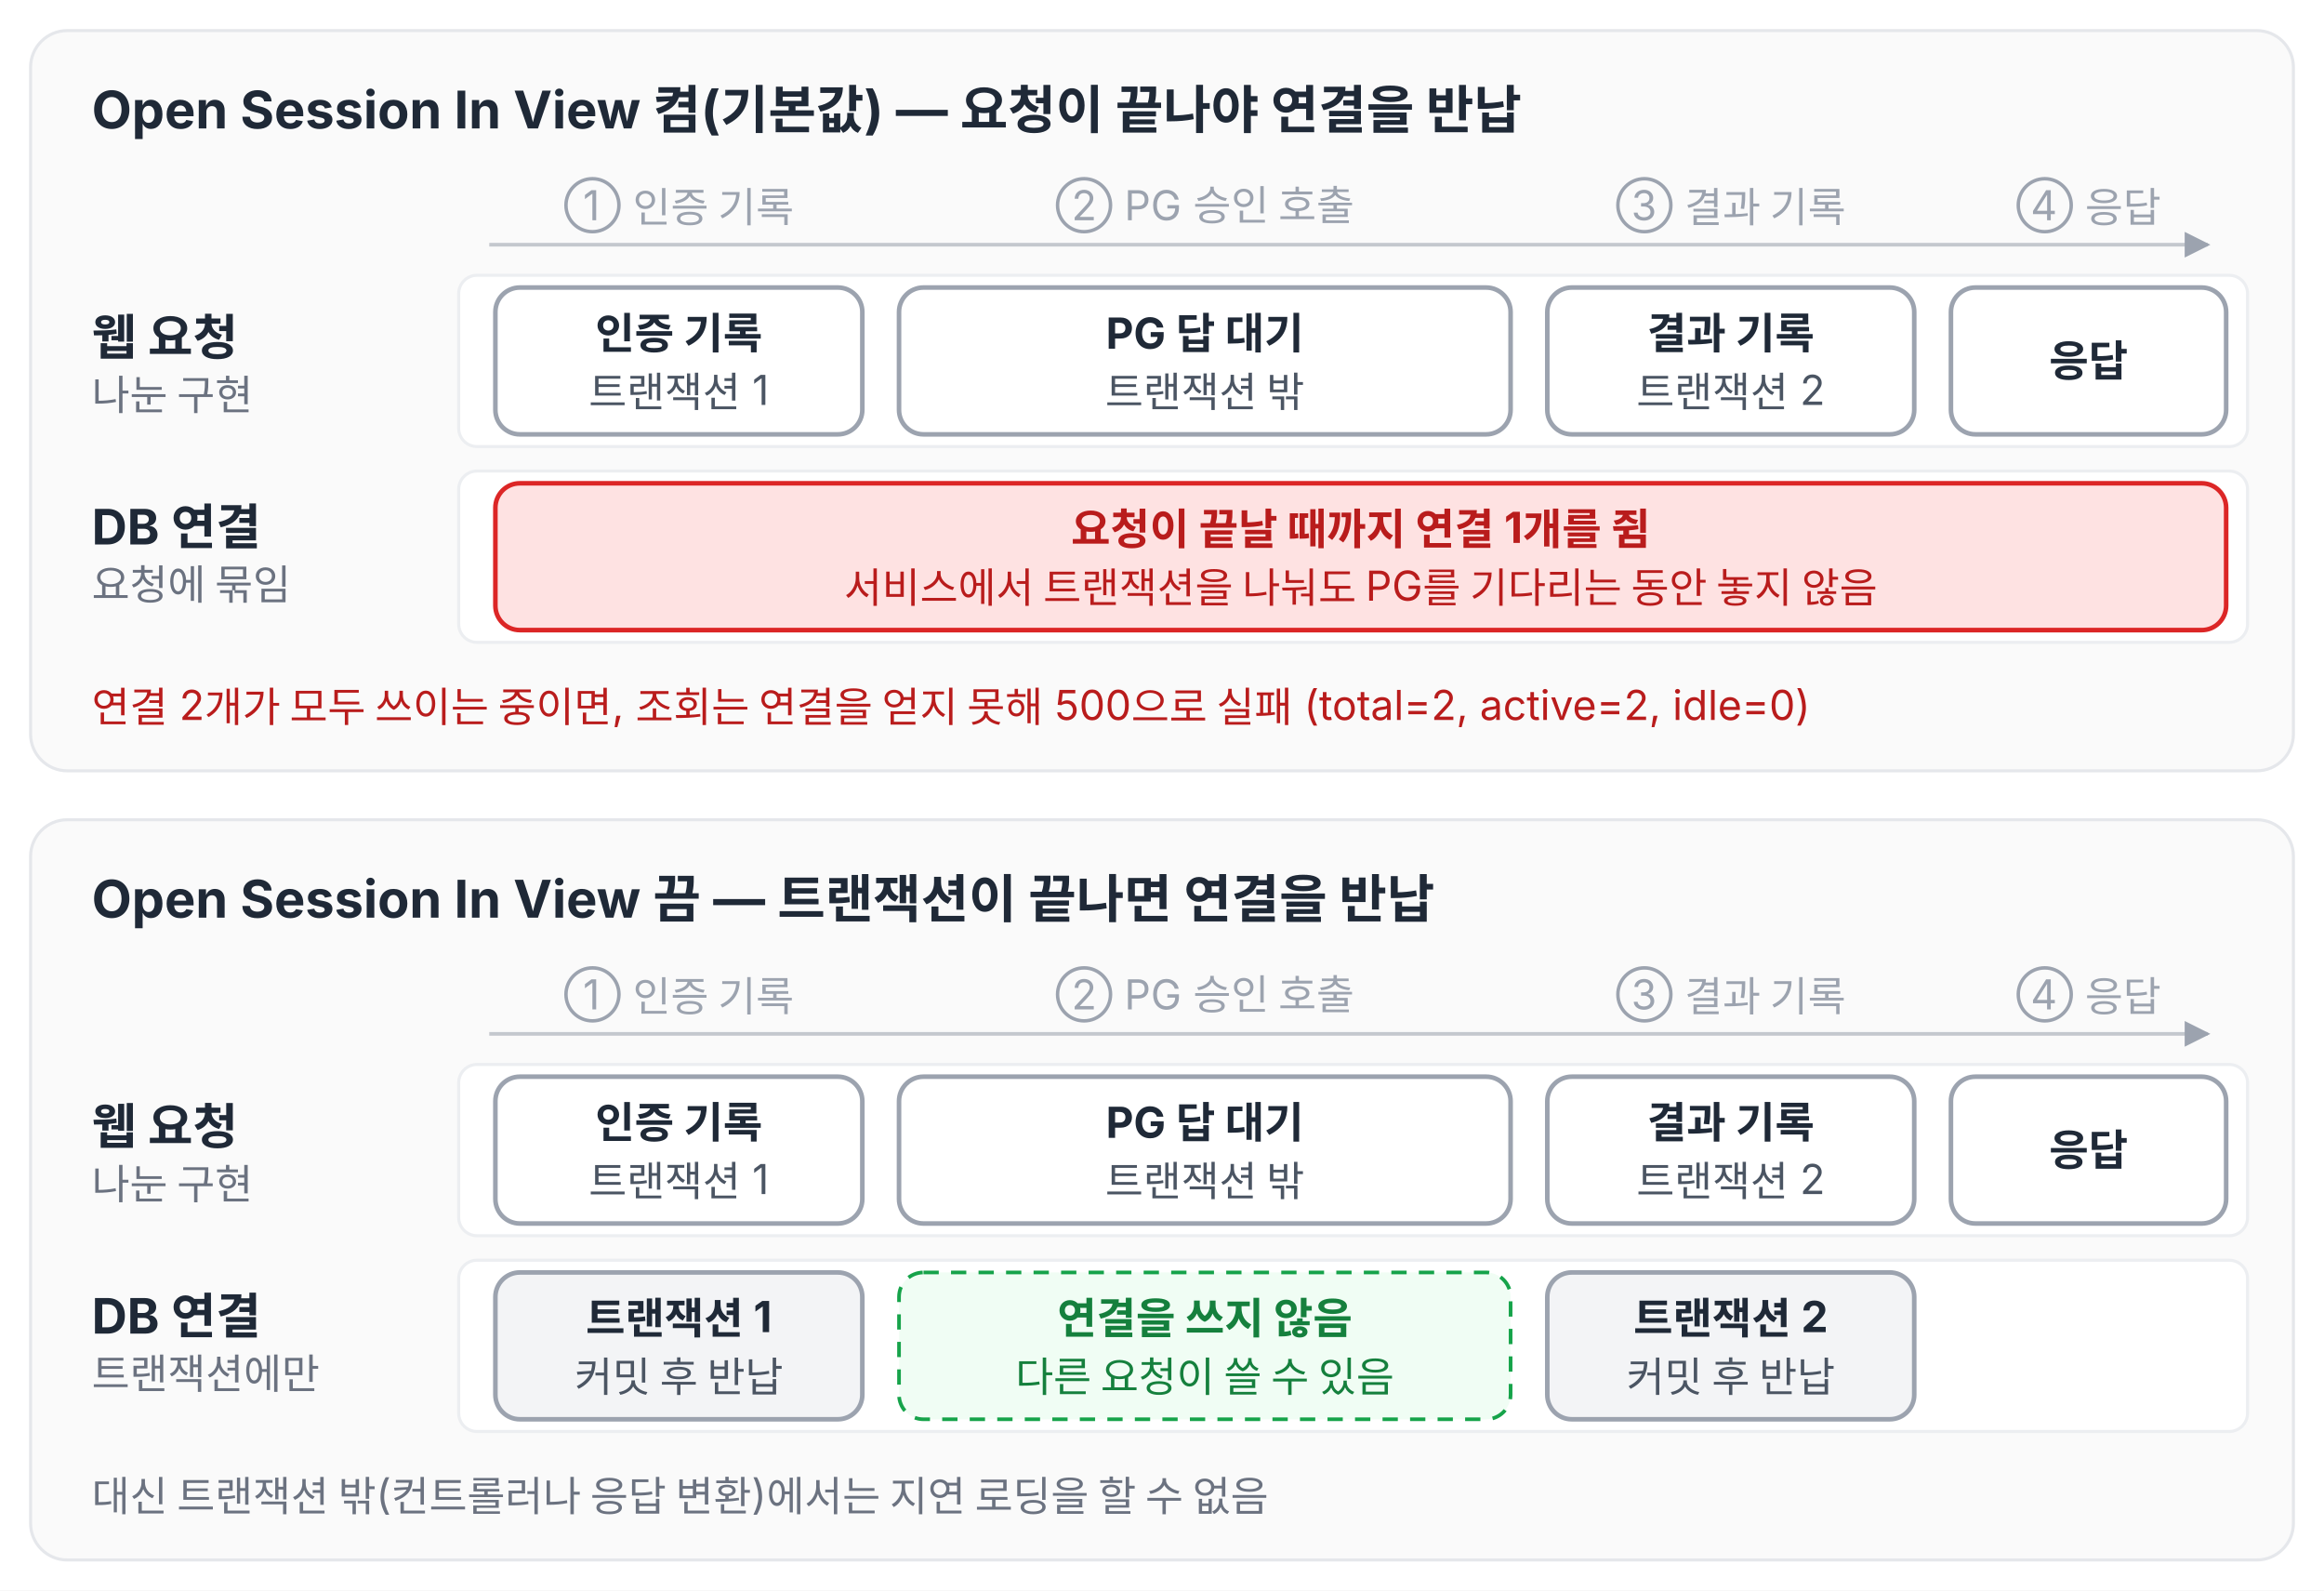
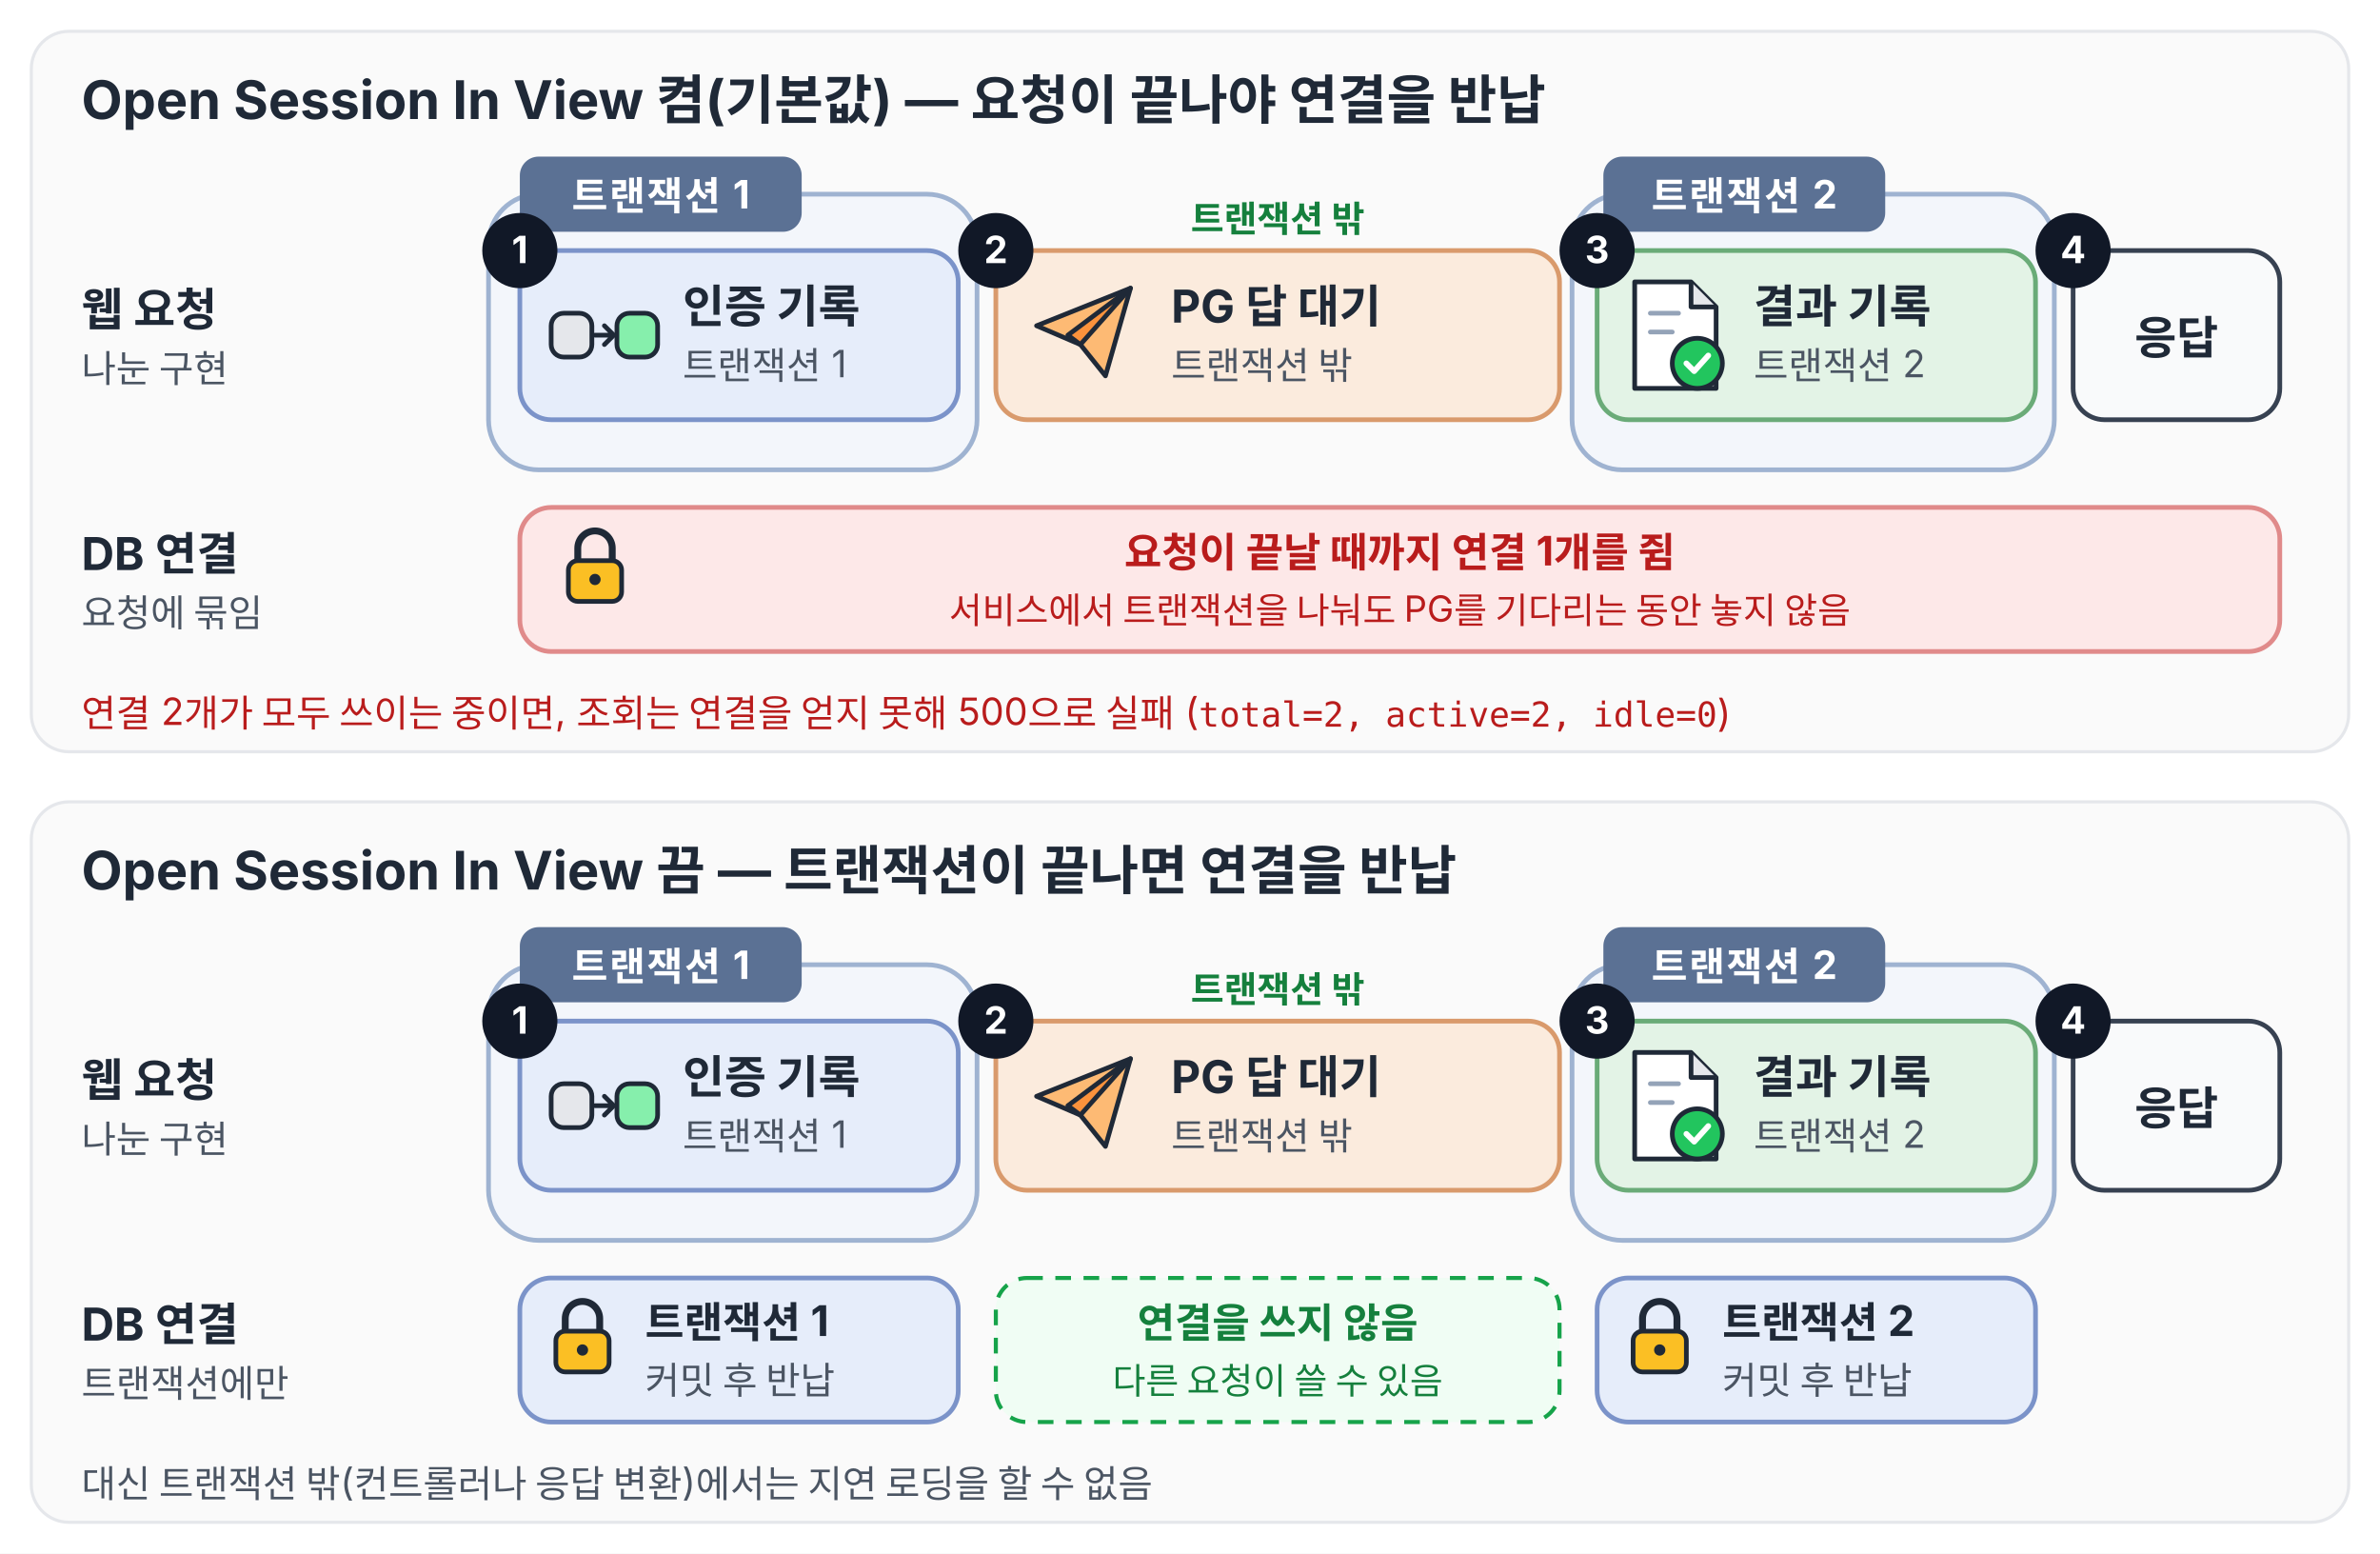
- <svg xmlns="http://www.w3.org/2000/svg" viewBox="0 0 760 520" font-family="-apple-system, 'Apple SD Gothic Neo', 'Noto Sans KR', sans-serif">
+ <svg xmlns="http://www.w3.org/2000/svg" viewBox="0 0 760 496" font-family="-apple-system, 'Apple SD Gothic Neo', 'Noto Sans KR', sans-serif">
  <style>
    .h { font-size: 17px; font-weight: 700; fill: #1f2937; }
-     .code { font-family: Menlo, Consolas, monospace; font-size: 13px; fill: #6b7280; }
-     .step { font-size: 13.5px; fill: #9ca3af; }
-     .lane { font-size: 16px; font-weight: 700; fill: #1f2937; }
-     .sub { font-size: 13.5px; fill: #6b7280; }
-     .t { font-size: 14px; font-weight: 700; fill: #1f2937; }
-     .op { font-size: 14px; font-weight: 700; fill: #1f2937; font-family: Menlo, Consolas, monospace; }
-     .val { font-size: 13.5px; fill: #4b5563; }
-     .db { font-size: 14px; font-weight: 700; fill: #374151; }
-     .box { fill: #ffffff; stroke: #9ca3af; stroke-width: 1.5; }
-     .hold { fill: #f3f4f6; stroke: #9ca3af; stroke-width: 1.5; }
-     .dbbox { fill: #f3f4f6; stroke: #d1d5db; stroke-width: 1.2; }
-     .track { fill: #ffffff; stroke: #eceef1; }
-     .axis { stroke: #c4c8ce; stroke-width: 1.2; }
-     .flow { stroke: #9ca3af; stroke-width: 1.4; fill: none; }
-     .wait { fill: #ffffff; stroke: #9ca3af; stroke-width: 1.2; stroke-dasharray: 5 4; }
-     .waitt { font-size: 13.5px; fill: #6b7280; }
-     .ok { fill: #dcfce7; stroke: #16a34a; stroke-width: 1.5; }
-     .okw { fill: #f0fdf4; stroke: #16a34a; stroke-width: 1.2; stroke-dasharray: 5 4; }
-     .okt { font-size: 14px; font-weight: 700; fill: #15803d; }
-     .okc { font-size: 14px; font-weight: 700; fill: #15803d; font-family: Menlo, Consolas, monospace; }
-     .bad { fill: #fee2e2; stroke: #dc2626; stroke-width: 1.5; }
-     .badt { font-size: 14px; font-weight: 700; fill: #b91c1c; }
-     .badc { font-size: 14px; font-weight: 700; fill: #b91c1c; font-family: Menlo, Consolas, monospace; }
-     .note { font-size: 13.5px; fill: #b91c1c; }
-     .gnote { font-size: 13.5px; fill: #15803d; }
+     .t { font-size: 14.5px; font-weight: 700; fill: #1f2937; }
+     .s { font-size: 12px; fill: #4b5563; }
+     .m { font-family: Menlo, Consolas, monospace; }
+     .lbl { font-size: 12px; fill: #4b5563; }
+     .ax { font-size: 12.5px; fill: #4b5563; font-weight: 700; }
+     .tab { font-size: 12.5px; font-weight: 700; fill: #ffffff; letter-spacing: 0.5px; }
+     .num { font-size: 12px; font-weight: 700; fill: #ffffff; }
+     .badt { font-size: 13px; font-weight: 700; fill: #b91c1c; }
+     .bads { font-size: 11.5px; fill: #b91c1c; }
+     .okt { font-size: 13px; font-weight: 700; fill: #15803d; }
+     .oks { font-size: 11.5px; fill: #15803d; }
+     .o { stroke: #1f2937; stroke-width: 1.5; stroke-linejoin: round; stroke-linecap: round; }
+     .spine { stroke: #1f2937; stroke-width: 1.5; fill: none; }
+     .run { stroke-dasharray: 5 4; animation: run 0.9s linear infinite; }
+     @keyframes run { to { stroke-dashoffset: -18; } }
+     @media (prefers-reduced-motion: reduce) { .run { animation: none; } .anim { display: none; } }
  </style>
  <defs>
-     <marker id="ar" viewBox="0 0 10 10" refX="9" refY="5" markerWidth="7" markerHeight="7" orient="auto">
-       <path d="M0,0 L10,5 L0,10 z" fill="#9ca3af" />
+     <marker id="ak" viewBox="0 0 10 10" refX="9" refY="5" markerWidth="7" markerHeight="7" orient="auto">
+       <path d="M0,0 L10,5 L0,10 z" fill="#1f2937" />
    </marker>
    <marker id="agr" viewBox="0 0 10 10" refX="9" refY="5" markerWidth="7" markerHeight="7" orient="auto">
      <path d="M0,0 L10,5 L0,10 z" fill="#16a34a" />
    </marker>
    <marker id="arr" viewBox="0 0 10 10" refX="9" refY="5" markerWidth="7" markerHeight="7" orient="auto">
      <path d="M0,0 L10,5 L0,10 z" fill="#dc2626" />
    </marker>
+     <marker id="aor" viewBox="0 0 10 10" refX="9" refY="5" markerWidth="7" markerHeight="7" orient="auto">
+       <path d="M0,0 L10,5 L0,10 z" fill="#c2410c" />
+     </marker>
+     <g id="pkt">
+       <rect x="-11" y="-8" width="22" height="16" rx="3" fill="#2dd4bf" stroke="#0f766e" stroke-width="1.5" />
+       <path d="M-10,-7 L0,1 L10,-7" fill="none" stroke="#0f766e" stroke-width="1.5" />
+     </g>
+     <g id="xmark">
+       <circle r="9" fill="#ef4444" />
+       <path d="M-4,-4 L4,4 M4,-4 L-4,4" stroke="#fff" stroke-width="2" stroke-linecap="round" />
+     </g>
+     <g id="vmark">
+       <circle r="9" fill="#22c55e" />
+       <path d="M-4.5,0 L-1.5,3.5 L4.5,-3.5" fill="none" stroke="#fff" stroke-width="2" stroke-linecap="round" stroke-linejoin="round" />
+     </g>
+     <g id="lock">
+       <path d="M-5.5,-3 v-4 a5.5,5.5 0 0 1 11,0 v4" fill="none" stroke="#1f2937" stroke-width="2.2" />
+       <rect x="-8.5" y="-3" width="17" height="13" rx="3" fill="#fbbf24" stroke="#1f2937" stroke-width="1.5" />
+       <circle cx="0" cy="3" r="1.8" fill="#1f2937" />
+     </g>
+     <g id="chips">
+       <rect x="0" y="4" width="13" height="14" rx="4" fill="#e5e7eb" stroke="#1f2937" stroke-width="1.5" />
+       <rect x="21" y="4" width="13" height="14" rx="4" fill="#86efac" stroke="#1f2937" stroke-width="1.5" />
+       <path d="M14,11 h6 M17,8 l3,3 l-3,3" fill="none" stroke="#1f2937" stroke-width="1.5" stroke-linecap="round" stroke-linejoin="round" />
+     </g>
+     <g id="plane">
+       <path d="M1,13 L31,1 L23,29 L15,19 Z" fill="#fdba74" stroke="#1f2937" stroke-width="1.5" stroke-linejoin="round" />
+       <path d="M15,19 L31,1 L11,16 Z" fill="#fb923c" stroke="#1f2937" stroke-width="1.5" stroke-linejoin="round" />
+     </g>
+     <g id="doc">
+       <path d="M0,0 h18 l8,8 v26 h-26 z" fill="#ffffff" stroke="#1f2937" stroke-width="1.5" stroke-linejoin="round" />
+       <path d="M18,0 v8 h8" fill="#e5e7eb" stroke="#1f2937" stroke-width="1.5" stroke-linejoin="round" />
+       <circle cx="20" cy="26" r="8" fill="#22c55e" stroke="#1f2937" stroke-width="1.5" />
+       <path d="M16.5,26 l2.5,2.5 l4.5,-5" fill="none" stroke="#fff" stroke-width="1.8" stroke-linecap="round" stroke-linejoin="round" />
+       <path d="M5,10 h9 M5,16 h7" stroke="#94a3b8" stroke-width="1.5" stroke-linecap="round" />
+     </g>
+     <g id="db">
+       <path d="M0,4 v16 a11,4 0 0 0 22,0 v-16 a11,4 0 0 1 -22,0 z" fill="#60a5fa" stroke="#1f2937" stroke-width="1.5" />
+       <path d="M0,12 a11,4 0 0 0 22,0" fill="none" stroke="#1f2937" stroke-width="1.5" />
+       <ellipse cx="11" cy="4" rx="11" ry="4" fill="#bfdbfe" stroke="#1f2937" stroke-width="1.5" />
+     </g>
+     <g id="srv">
+       <rect x="0" y="0" width="36" height="13" rx="3" fill="#cbd5e1" stroke="#1f2937" stroke-width="1.5" />
+       <rect x="0" y="16" width="36" height="13" rx="3" fill="#cbd5e1" stroke="#1f2937" stroke-width="1.5" />
+       <circle cx="7" cy="6.5" r="2.2" fill="#22c55e" />
+       <circle cx="7" cy="22.5" r="2.2" fill="#22c55e" />
+       <path d="M14,6.5 h16 M14,22.5 h16" stroke="#64748b" stroke-width="1.5" stroke-linecap="round" />
+     </g>
+     <g id="clock">
+       <circle cx="13" cy="13" r="12" fill="#e5e7eb" stroke="#1f2937" stroke-width="1.5" />
+       <path d="M13,6 V13 L18,16" fill="none" stroke="#1f2937" stroke-width="1.8" stroke-linecap="round" />
+     </g>
  </defs>
-   <rect width="760" height="520" fill="#ffffff" />
-   <rect x="10" y="10" width="740" height="242" rx="12" fill="#fafafa" stroke="#e5e7eb" />
-   <text x="30" y="42" class="h">Open Session In View 켬(기본값) — 요청이 끝나야 연결을 반납</text>
-   <text x="222" y="72" class="step" text-anchor="middle">① 인증 기록</text>
-   <text x="394" y="72" class="step" text-anchor="middle">② PG 승인 호출</text>
-   <text x="566" y="72" class="step" text-anchor="middle">③ 결과 기록</text>
-   <text x="683" y="72" class="step" text-anchor="middle">④ 응답</text>
-   <line x1="160" y1="80" x2="722" y2="80" class="axis" marker-end="url(#ar)" />
-   <text x="30" y="116" class="lane">웹 요청</text>
-   <text x="30" y="134" class="sub">나눈 구현</text>
-   <rect x="150" y="90" width="585" height="56" rx="6" class="track" />
-   <rect x="162" y="94" width="120" height="48" rx="8" class="box" />
-   <text x="222" y="114" class="t" text-anchor="middle">인증 기록</text>
-   <text x="222" y="133" class="val" text-anchor="middle">트랜잭션 1</text>
-   <rect x="294" y="94" width="200" height="48" rx="8" class="box" />
-   <text x="394" y="114" class="t" text-anchor="middle">PG 답 대기</text>
-   <text x="394" y="133" class="val" text-anchor="middle">트랜잭션 밖</text>
-   <rect x="506" y="94" width="120" height="48" rx="8" class="box" />
-   <text x="566" y="114" class="t" text-anchor="middle">결과 기록</text>
-   <text x="566" y="133" class="val" text-anchor="middle">트랜잭션 2</text>
-   <rect x="638" y="94" width="90" height="48" rx="8" class="box" />
-   <text x="683" y="123" class="t" text-anchor="middle">응답</text>
-   <text x="30" y="178" class="lane">DB 연결</text>
-   <text x="30" y="196" class="sub">요청에 묶임</text>
-   <rect x="150" y="154" width="585" height="56" rx="6" class="track" />
-   <rect x="162" y="158" width="566" height="48" rx="8" class="bad" />
-   <text x="445" y="178" class="badt" text-anchor="middle">요청이 끝날 때까지 연결 1개를 쥠</text>
-   <text x="445" y="197" class="note" text-anchor="middle">서비스에서 트랜잭션을 나눠도 PG를 기다리는 동안 놓지 않음</text>
-   <text x="30" y="236" class="note">연결 2개가 모두 쓰이는 중이면, 조회는 연결을 얻지 못해 500으로 실패 (total=2, active=2, idle=0)</text>
-   <rect x="10" y="268" width="740" height="242" rx="12" fill="#fafafa" stroke="#e5e7eb" />
-   <text x="30" y="300" class="h">Open Session In View 끔 — 트랜잭션이 끝나면 연결을 반납</text>
-   <text x="222" y="330" class="step" text-anchor="middle">① 인증 기록</text>
-   <text x="394" y="330" class="step" text-anchor="middle">② PG 승인 호출</text>
-   <text x="566" y="330" class="step" text-anchor="middle">③ 결과 기록</text>
-   <text x="683" y="330" class="step" text-anchor="middle">④ 응답</text>
-   <line x1="160" y1="338" x2="722" y2="338" class="axis" marker-end="url(#ar)" />
-   <text x="30" y="374" class="lane">웹 요청</text>
-   <text x="30" y="392" class="sub">나눈 구현</text>
-   <rect x="150" y="348" width="585" height="56" rx="6" class="track" />
-   <rect x="162" y="352" width="120" height="48" rx="8" class="box" />
-   <text x="222" y="372" class="t" text-anchor="middle">인증 기록</text>
-   <text x="222" y="391" class="val" text-anchor="middle">트랜잭션 1</text>
-   <rect x="294" y="352" width="200" height="48" rx="8" class="box" />
-   <text x="394" y="372" class="t" text-anchor="middle">PG 답 대기</text>
-   <text x="394" y="391" class="val" text-anchor="middle">트랜잭션 밖</text>
-   <rect x="506" y="352" width="120" height="48" rx="8" class="box" />
-   <text x="566" y="372" class="t" text-anchor="middle">결과 기록</text>
-   <text x="566" y="391" class="val" text-anchor="middle">트랜잭션 2</text>
-   <rect x="638" y="352" width="90" height="48" rx="8" class="box" />
-   <text x="683" y="381" class="t" text-anchor="middle">응답</text>
-   <text x="30" y="436" class="lane">DB 연결</text>
-   <text x="30" y="454" class="sub">트랜잭션에만</text>
-   <rect x="150" y="412" width="585" height="56" rx="6" class="track" />
-   <rect x="162" y="416" width="120" height="48" rx="8" class="hold" />
-   <text x="222" y="436" class="t" text-anchor="middle">트랜잭션 1</text>
-   <text x="222" y="455" class="val" text-anchor="middle">커밋 후 반납</text>
-   <rect x="294" y="416" width="200" height="48" rx="8" class="okw" />
-   <text x="394" y="436" class="okt" text-anchor="middle">연결을 쓰지 않음</text>
-   <text x="394" y="455" class="gnote" text-anchor="middle">다른 요청이 쓸 수 있음</text>
-   <rect x="506" y="416" width="120" height="48" rx="8" class="hold" />
-   <text x="566" y="436" class="t" text-anchor="middle">트랜잭션 2</text>
-   <text x="566" y="455" class="val" text-anchor="middle">커밋 후 반납</text>
-   <text x="30" y="494" class="sub">대신 트랜잭션 밖(컨트롤러나 응답 변환)에서는 지연 로딩을 할 수 없음</text>
+   <rect width="760" height="496" fill="#ffffff" />
+   <rect x="10" y="10" width="740" height="230" rx="12" fill="#fafafa" stroke="#e5e7eb" stroke-width="1" />
+   <text x="26" y="38" class="h">Open Session In View 켬(기본값) — 요청이 끝나야 연결을 반납</text>
+   <rect x="156" y="62" width="156" height="88" rx="16" fill="#f3f6fb" stroke="#9fb3d1" stroke-width="1.5" />
+   <rect x="156" y="62" width="156" height="88" rx="16" fill="none" stroke="#5b7194" stroke-width="3" opacity="0" class="anim">
+     <animate attributeName="opacity" dur="8s" repeatCount="indefinite" values="0;0;1;1;0;0" keyTimes="0;0.033;0.038;0.2;0.21;1" />
+   </rect>
+   <rect x="166" y="50" width="90" height="24" rx="6" fill="#5b7194" />
+   <text x="211" y="67" class="tab" text-anchor="middle">트랜잭션 1</text>
+   <rect x="502" y="62" width="154" height="88" rx="16" fill="#f3f6fb" stroke="#9fb3d1" stroke-width="1.5" />
+   <rect x="502" y="62" width="154" height="88" rx="16" fill="none" stroke="#5b7194" stroke-width="3" opacity="0" class="anim">
+     <animate attributeName="opacity" dur="8s" repeatCount="indefinite" values="0;0;1;1;0;0" keyTimes="0;0.57;0.575;0.736;0.746;1" />
+   </rect>
+   <rect x="512" y="50" width="90" height="24" rx="6" fill="#5b7194" />
+   <text x="557" y="67" class="tab" text-anchor="middle">트랜잭션 2</text>
+   <text x="408" y="74" class="oks" text-anchor="middle" style="font-weight: 700">트랜잭션 밖</text>
+   <text x="26" y="104" class="t">웹 요청</text>
+   <text x="26" y="122" class="s">나눈 구현</text>
+   <rect x="166" y="80" width="140" height="54" rx="10" fill="#e6edfa" stroke="#7b93c9" stroke-width="1.5" />
+   <rect x="166" y="80" width="140" height="54" rx="10" fill="none" stroke="#2563eb" stroke-width="3.5" opacity="0" class="anim">
+     <animate attributeName="opacity" dur="8s" repeatCount="indefinite" values="0;0;1;1;0;0" keyTimes="0;0.033;0.038;0.2;0.21;1" />
+   </rect>
+   <circle cx="166" cy="80" r="12" fill="#111827" />
+   <text x="166" y="84" class="num" text-anchor="middle">1</text>
+   <use href="#chips" x="176" y="96" />
+   <text x="218" y="103" class="t">인증 기록</text>
+   <text x="218" y="121" class="s">트랜잭션 1</text>
+   <rect x="318" y="80" width="180" height="54" rx="10" fill="#fbebdd" stroke="#d99a6c" stroke-width="1.5" />
+   <rect x="318" y="80" width="180" height="54" rx="10" fill="none" stroke="#ea580c" stroke-width="3.5" opacity="0" class="anim">
+     <animate attributeName="opacity" dur="8s" repeatCount="indefinite" values="0;0;1;1;0;0" keyTimes="0;0.209;0.214;0.561;0.571;1" />
+   </rect>
+   <circle cx="318" cy="80" r="12" fill="#111827" />
+   <text x="318" y="84" class="num" text-anchor="middle">2</text>
+   <g transform="translate(330,91)">
+     <use href="#plane" />
+   </g>
+   <text x="374" y="103" class="t">PG 답 대기</text>
+   <text x="374" y="121" class="s">트랜잭션 밖</text>
+   <rect x="510" y="80" width="140" height="54" rx="10" fill="#e3f3e6" stroke="#6aab78" stroke-width="1.5" />
+   <rect x="510" y="80" width="140" height="54" rx="10" fill="none" stroke="#16a34a" stroke-width="3.5" opacity="0" class="anim">
+     <animate attributeName="opacity" dur="8s" repeatCount="indefinite" values="0;0;1;1;0;0" keyTimes="0;0.57;0.575;0.736;0.746;1" />
+   </rect>
+   <circle cx="510" cy="80" r="12" fill="#111827" />
+   <text x="510" y="84" class="num" text-anchor="middle">3</text>
+   <use href="#doc" x="522" y="90" />
+   <text x="560" y="103" class="t">결과 기록</text>
+   <text x="560" y="121" class="s">트랜잭션 2</text>
+   <rect x="662" y="80" width="66" height="54" rx="10" fill="#f9fafb" stroke="#374151" stroke-width="1.5" />
+   <rect x="662" y="80" width="66" height="54" rx="10" fill="none" stroke="#16a34a" stroke-width="3.5" opacity="0" class="anim">
+     <animate attributeName="opacity" dur="8s" repeatCount="indefinite" values="0;0;1;1;0;0" keyTimes="0;0.745;0.75;0.826;0.836;1" />
+   </rect>
+   <circle cx="662" cy="80" r="12" fill="#111827" />
+   <text x="662" y="84" class="num" text-anchor="middle">4</text>
+   <text x="695" y="113" class="t" text-anchor="middle">응답</text>
+   <text x="26" y="182" class="t">DB 연결</text>
+   <text x="26" y="200" class="s">요청에 묶임</text>
+   <rect x="166" y="162" width="562" height="46" rx="10" fill="#fde8e8" stroke="#e08a8a" stroke-width="1.5" />
+   <rect x="166" y="162" width="562" height="46" rx="10" fill="none" stroke="#dc2626" stroke-width="3.5" opacity="0" class="anim">
+     <animate attributeName="opacity" dur="8s" repeatCount="indefinite" values="0;0;1;1;0;0" keyTimes="0;0.033;0.038;0.826;0.836;1" />
+   </rect>
+   <use href="#lock" x="190" y="182" />
+   <text x="447" y="181" class="badt" text-anchor="middle">요청이 끝날 때까지 연결 1개를 쥠</text>
+   <text x="447" y="199" class="bads" text-anchor="middle">서비스에서 트랜잭션을 나눠도 PG를 기다리는 동안 놓지 않음</text>
+   <text x="26" y="232" class="bads" style="font-size: 12px">연결 2개가 모두 쓰이는 중이면, 조회는 연결을 얻지 못해 500으로 실패 (<tspan font-family="Menlo, Consolas, monospace" font-size="11px">total=2, active=2, idle=0</tspan>)</text>
+   <rect x="10" y="256" width="740" height="230" rx="12" fill="#fafafa" stroke="#e5e7eb" stroke-width="1" />
+   <text x="26" y="284" class="h">Open Session In View 끔 — 트랜잭션이 끝나면 연결을 반납</text>
+   <rect x="156" y="308" width="156" height="88" rx="16" fill="#f3f6fb" stroke="#9fb3d1" stroke-width="1.5" />
+   <rect x="156" y="308" width="156" height="88" rx="16" fill="none" stroke="#5b7194" stroke-width="3" opacity="0" class="anim">
+     <animate attributeName="opacity" dur="8s" repeatCount="indefinite" values="0;0;1;1;0;0" keyTimes="0;0.033;0.038;0.2;0.21;1" />
+   </rect>
+   <rect x="166" y="296" width="90" height="24" rx="6" fill="#5b7194" />
+   <text x="211" y="313" class="tab" text-anchor="middle">트랜잭션 1</text>
+   <rect x="502" y="308" width="154" height="88" rx="16" fill="#f3f6fb" stroke="#9fb3d1" stroke-width="1.5" />
+   <rect x="502" y="308" width="154" height="88" rx="16" fill="none" stroke="#5b7194" stroke-width="3" opacity="0" class="anim">
+     <animate attributeName="opacity" dur="8s" repeatCount="indefinite" values="0;0;1;1;0;0" keyTimes="0;0.57;0.575;0.736;0.746;1" />
+   </rect>
+   <rect x="512" y="296" width="90" height="24" rx="6" fill="#5b7194" />
+   <text x="557" y="313" class="tab" text-anchor="middle">트랜잭션 2</text>
+   <text x="408" y="320" class="oks" text-anchor="middle" style="font-weight: 700">트랜잭션 밖</text>
+   <text x="26" y="350" class="t">웹 요청</text>
+   <text x="26" y="368" class="s">나눈 구현</text>
+   <rect x="166" y="326" width="140" height="54" rx="10" fill="#e6edfa" stroke="#7b93c9" stroke-width="1.5" />
+   <rect x="166" y="326" width="140" height="54" rx="10" fill="none" stroke="#2563eb" stroke-width="3.5" opacity="0" class="anim">
+     <animate attributeName="opacity" dur="8s" repeatCount="indefinite" values="0;0;1;1;0;0" keyTimes="0;0.033;0.038;0.2;0.21;1" />
+   </rect>
+   <circle cx="166" cy="326" r="12" fill="#111827" />
+   <text x="166" y="330" class="num" text-anchor="middle">1</text>
+   <use href="#chips" x="176" y="342" />
+   <text x="218" y="349" class="t">인증 기록</text>
+   <text x="218" y="367" class="s">트랜잭션 1</text>
+   <rect x="318" y="326" width="180" height="54" rx="10" fill="#fbebdd" stroke="#d99a6c" stroke-width="1.5" />
+   <rect x="318" y="326" width="180" height="54" rx="10" fill="none" stroke="#ea580c" stroke-width="3.5" opacity="0" class="anim">
+     <animate attributeName="opacity" dur="8s" repeatCount="indefinite" values="0;0;1;1;0;0" keyTimes="0;0.209;0.214;0.561;0.571;1" />
+   </rect>
+   <circle cx="318" cy="326" r="12" fill="#111827" />
+   <text x="318" y="330" class="num" text-anchor="middle">2</text>
+   <g transform="translate(330,337)">
+     <use href="#plane" />
+   </g>
+   <text x="374" y="349" class="t">PG 답 대기</text>
+   <text x="374" y="367" class="s">트랜잭션 밖</text>
+   <rect x="510" y="326" width="140" height="54" rx="10" fill="#e3f3e6" stroke="#6aab78" stroke-width="1.5" />
+   <rect x="510" y="326" width="140" height="54" rx="10" fill="none" stroke="#16a34a" stroke-width="3.5" opacity="0" class="anim">
+     <animate attributeName="opacity" dur="8s" repeatCount="indefinite" values="0;0;1;1;0;0" keyTimes="0;0.57;0.575;0.736;0.746;1" />
+   </rect>
+   <circle cx="510" cy="326" r="12" fill="#111827" />
+   <text x="510" y="330" class="num" text-anchor="middle">3</text>
+   <use href="#doc" x="522" y="336" />
+   <text x="560" y="349" class="t">결과 기록</text>
+   <text x="560" y="367" class="s">트랜잭션 2</text>
+   <rect x="662" y="326" width="66" height="54" rx="10" fill="#f9fafb" stroke="#374151" stroke-width="1.5" />
+   <rect x="662" y="326" width="66" height="54" rx="10" fill="none" stroke="#16a34a" stroke-width="3.5" opacity="0" class="anim">
+     <animate attributeName="opacity" dur="8s" repeatCount="indefinite" values="0;0;1;1;0;0" keyTimes="0;0.745;0.75;0.826;0.836;1" />
+   </rect>
+   <circle cx="662" cy="326" r="12" fill="#111827" />
+   <text x="662" y="330" class="num" text-anchor="middle">4</text>
+   <text x="695" y="359" class="t" text-anchor="middle">응답</text>
+   <text x="26" y="428" class="t">DB 연결</text>
+   <text x="26" y="446" class="s">트랜잭션에만</text>
+   <rect x="166" y="408" width="140" height="46" rx="10" fill="#e6edfa" stroke="#7b93c9" stroke-width="1.5" />
+   <rect x="166" y="408" width="140" height="46" rx="10" fill="none" stroke="#2563eb" stroke-width="3.5" opacity="0" class="anim">
+     <animate attributeName="opacity" dur="8s" repeatCount="indefinite" values="0;0;1;1;0;0" keyTimes="0;0.033;0.038;0.2;0.21;1" />
+   </rect>
+   <use href="#lock" x="186" y="428" />
+   <text x="206" y="427" class="t" style="font-size: 13.5px">트랜잭션 1</text>
+   <text x="206" y="445" class="s">커밋 후 반납</text>
+   <rect x="318" y="408" width="180" height="46" rx="10" fill="#f0fdf4" stroke="#16a34a" stroke-width="1.3" stroke-dasharray="5 4" />
+   <rect x="318" y="408" width="180" height="46" rx="10" fill="none" stroke="#16a34a" stroke-width="3.5" opacity="0" class="anim">
+     <animate attributeName="opacity" dur="8s" repeatCount="indefinite" values="0;0;1;1;0;0" keyTimes="0;0.209;0.214;0.561;0.571;1" />
+   </rect>
+   <text x="408" y="427" class="okt" text-anchor="middle">연결을 쓰지 않음</text>
+   <text x="408" y="445" class="oks" text-anchor="middle">다른 요청이 쓸 수 있음</text>
+   <rect x="510" y="408" width="140" height="46" rx="10" fill="#e6edfa" stroke="#7b93c9" stroke-width="1.5" />
+   <rect x="510" y="408" width="140" height="46" rx="10" fill="none" stroke="#2563eb" stroke-width="3.5" opacity="0" class="anim">
+     <animate attributeName="opacity" dur="8s" repeatCount="indefinite" values="0;0;1;1;0;0" keyTimes="0;0.57;0.575;0.736;0.746;1" />
+   </rect>
+   <use href="#lock" x="530" y="428" />
+   <text x="550" y="427" class="t" style="font-size: 13.5px">트랜잭션 2</text>
+   <text x="550" y="445" class="s">커밋 후 반납</text>
+   <text x="26" y="478" class="s">대신 트랜잭션 밖(컨트롤러나 응답 변환)에서는 지연 로딩을 할 수 없음</text>
+   <g class="anim" opacity="0">
+     <use href="#pkt" />
+     <animateMotion dur="8s" repeatCount="indefinite" calcMode="linear" path="M150,107 H740" keyPoints="0;0;0.146;0.437;0.437;0.729;0.924;1;1" keyTimes="0;0.02;0.119;0.317;0.457;0.656;0.788;0.84;1" />
+     <animate attributeName="opacity" dur="8s" repeatCount="indefinite" values="0;0;1;1;0;0" keyTimes="0;0.015;0.02;0.84;0.855;1" />
+   </g>
+   <g class="anim" opacity="0">
+     <use href="#pkt" />
+     <animateMotion dur="8s" repeatCount="indefinite" calcMode="linear" path="M150,353 H740" keyPoints="0;0;0.146;0.437;0.437;0.729;0.924;1;1" keyTimes="0;0.02;0.119;0.317;0.457;0.656;0.788;0.84;1" />
+     <animate attributeName="opacity" dur="8s" repeatCount="indefinite" values="0;0;1;1;0;0" keyTimes="0;0.015;0.02;0.84;0.855;1" />
+   </g>
</svg>
